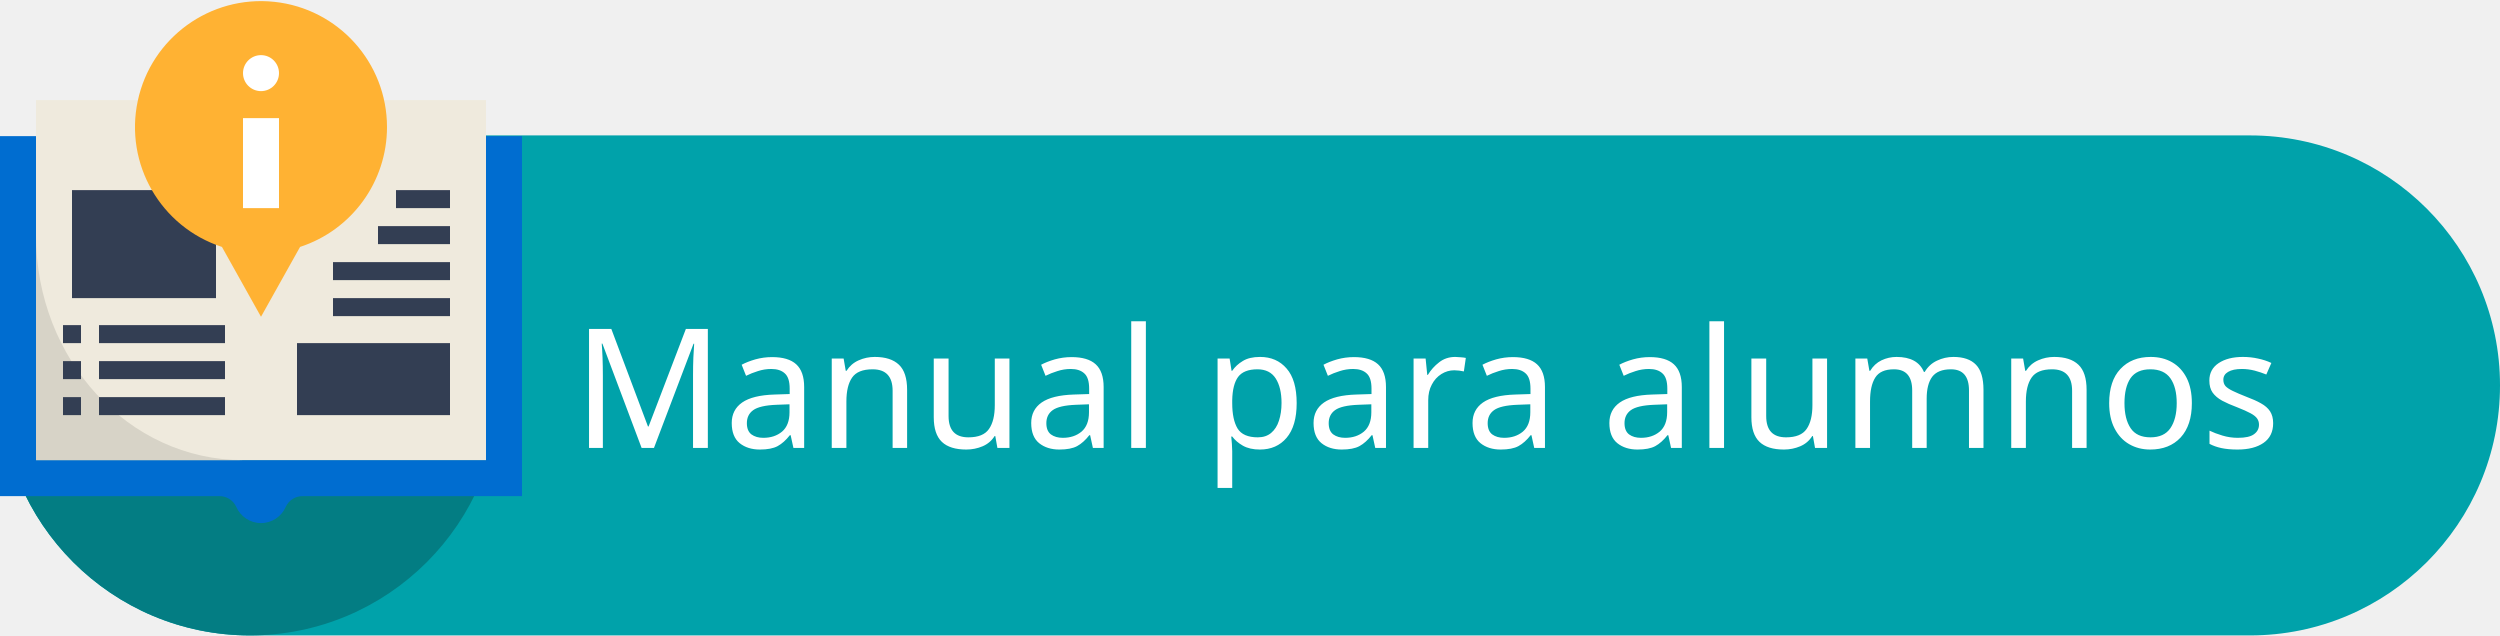
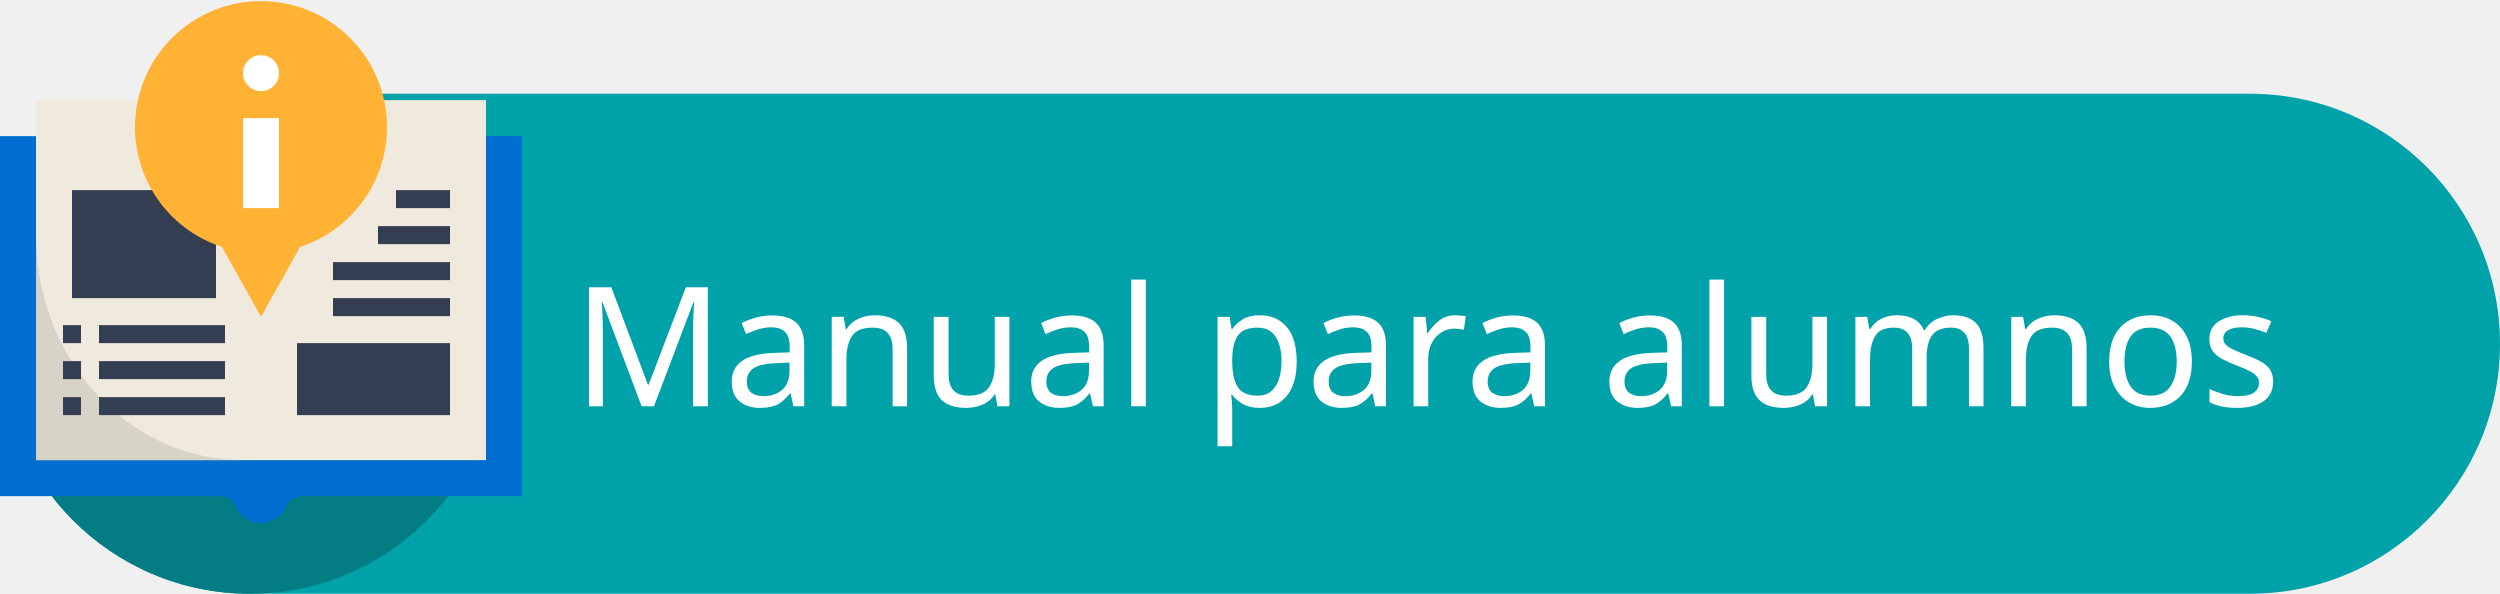
- <svg xmlns="http://www.w3.org/2000/svg" width="240px" height="61px" viewBox="0 0 240 61" version="1.1" id="svg872">
-   <defs id="defs876" />
-   <g id="layer2" style="opacity:1">
-     <g style="fill:none;fill-rule:evenodd" id="g1047">
-       <rect style="fill:#00a2aa" x="0" width="240" height="48" y="13" rx="24" id="rect1021" />
-       <circle style="fill:#037d83" cx="24" cy="37" r="24" id="circle1023" />
-       <path style="fill:#006dd0" d="M 46.656,44.172 H 3.456 V 13.068 H 0 v 34.56 h 21.03 c 0.699,-0.017 1.342,0.38 1.642,1.011 0.407,0.956 1.345,1.576 2.384,1.576 1.04,0 1.977,-0.62 2.384,-1.576 0.3,-0.632 0.943,-1.028 1.642,-1.01 h 21.03 v -34.56 h -3.456 z" id="path1025" />
-       <path style="fill:#efeadd;fill-rule:nonzero" d="m 3.456,9.612 h 43.2 v 34.56 h -43.2 z" id="path1027" />
-       <path style="fill:#333e53;fill-rule:nonzero" d="M 6.912,18.252 H 20.736 V 28.62 H 6.912 Z" id="path1029" />
-       <path style="fill:#ffb233" d="m 37.152,12.204 c -0.002,5.235 -3.37,9.875 -8.346,11.5 l -3.75,6.705 -3.75,-6.705 c -5.884,-1.919 -9.371,-7.97 -8.08,-14.023 1.291,-6.053 6.944,-10.156 13.099,-9.506 6.155,0.649 10.827,5.84 10.827,12.03 z" id="path1031" />
-       <path style="fill:#333e53;fill-rule:nonzero" d="M 28.512,32.94 H 43.2 v 6.912 H 28.512 Z" id="path1033" />
-       <path style="fill:#ffffff" d="m 23.328,11.34 h 3.456 v 8.64 h -3.456 z m 3.456,-4.32 c 0,0.955 -0.774,1.728 -1.728,1.728 -0.954,0 -1.728,-0.773 -1.728,-1.728 0,-0.954 0.774,-1.728 1.728,-1.728 0.954,0 1.728,0.774 1.728,1.728 z" id="path1035" />
-       <path style="fill:#d7d3c7;fill-rule:nonzero" d="m 3.456,22.572 v 21.6 h 19.872 c -10.984,0 -19.872,-9.66 -19.872,-21.6 z" id="path1037" />
-       <g style="fill:#333e53;fill-rule:nonzero" id="g1041">
-         <path d="m 0,12.96 h 1.728 v 1.728 H 0 Z m 3.456,0 h 12.096 v 1.728 H 3.456 Z M 0,16.416 h 1.728 v 1.728 H 0 Z m 3.456,0 h 12.096 v 1.728 H 3.456 Z M 0,19.872 H 1.728 V 21.6 H 0 Z m 3.456,0 H 15.552 V 21.6 H 3.456 Z M 25.92,10.368 h 11.232 v 1.728 H 25.92 Z m 0,-3.456 H 37.152 V 8.64 H 25.92 Z m 4.32,-3.456 h 6.912 V 5.184 H 30.24 Z M 31.968,0 h 5.184 v 1.728 h -5.184 z" transform="translate(6.048,18.252)" id="path1039" />
+ <svg xmlns="http://www.w3.org/2000/svg" width="240px" height="57px" viewBox="0 0 240 57" version="1.1">
+   <g id="Screens" stroke="none" stroke-width="1" fill="none" fill-rule="evenodd">
+     <g id="Introducción-" transform="translate(-340, -790)">
+       <g id="Group-2" transform="translate(165, 217)">
+         <g id="carta_padres-copy" transform="translate(175, 569)">
+           <rect id="Rectangle" fill="#00A2AA" x="0" y="13" width="240" height="48" rx="24" />
+           <circle id="Oval" fill="#037D83" cx="24" cy="37" r="24" />
+           <g id="manual" transform="translate(0, 4)">
+             <path d="M46.656,44.172 L3.456,44.172 L3.456,13.068 L0,13.068 L0,47.628 L21.03,47.628 C21.729,47.611 22.372,48.007 22.672,48.639 C23.079,49.595 24.017,50.215 25.056,50.215 C26.095,50.215 27.033,49.595 27.44,48.639 C27.74,48.007 28.383,47.611 29.082,47.628 L50.112,47.628 L50.112,13.068 L46.656,13.068 L46.656,44.172 Z" id="Path" fill="#006DD0" />
+             <polygon id="Path" fill="#EFEADD" fill-rule="nonzero" points="3.456 9.612 46.656 9.612 46.656 44.172 3.456 44.172" />
+             <polygon id="Path" fill="#333E53" fill-rule="nonzero" points="6.912 18.252 20.736 18.252 20.736 28.62 6.912 28.62" />
+             <path d="M37.152,12.204 C37.15,17.439 33.782,22.079 28.806,23.704 L25.056,30.409 L21.306,23.704 C15.422,21.785 11.935,15.734 13.226,9.681 C14.517,3.628 20.169,-0.475 26.325,0.175 C32.48,0.824 37.152,6.015 37.152,12.204 Z" id="Path" fill="#FFB233" />
+             <polygon id="Path" fill="#333E53" fill-rule="nonzero" points="28.512 32.94 43.2 32.94 43.2 39.852 28.512 39.852" />
+             <polygon id="Path" fill="#FFFFFF" points="23.328 11.34 26.784 11.34 26.784 19.98 23.328 19.98" />
+             <path d="M26.784,7.02 C26.784,7.975 26.01,8.748 25.056,8.748 C24.102,8.748 23.328,7.975 23.328,7.02 C23.328,6.066 24.102,5.292 25.056,5.292 C26.01,5.292 26.784,6.066 26.784,7.02 Z" id="Path" fill="#FFFFFF" />
+             <path d="M3.456,22.572 L3.456,44.172 L23.328,44.172 C12.344,44.172 3.456,34.511 3.456,22.572 Z" id="Path" fill="#D7D3C7" fill-rule="nonzero" />
+             <g id="Group" transform="translate(6.048, 18.252)" fill="#333E53" fill-rule="nonzero">
+               <polygon id="Path" points="0 12.96 1.728 12.96 1.728 14.688 0 14.688" />
+               <polygon id="Path" points="3.456 12.96 15.552 12.96 15.552 14.688 3.456 14.688" />
+               <polygon id="Path" points="0 16.416 1.728 16.416 1.728 18.144 0 18.144" />
+               <polygon id="Path" points="3.456 16.416 15.552 16.416 15.552 18.144 3.456 18.144" />
+               <polygon id="Path" points="0 19.872 1.728 19.872 1.728 21.6 0 21.6" />
+               <polygon id="Path" points="3.456 19.872 15.552 19.872 15.552 21.6 3.456 21.6" />
+               <polygon id="Path" points="25.92 10.368 37.152 10.368 37.152 12.096 25.92 12.096" />
+               <polygon id="Path" points="25.92 6.912 37.152 6.912 37.152 8.64 25.92 8.64" />
+               <polygon id="Path" points="30.24 3.456 37.152 3.456 37.152 5.184 30.24 5.184" />
+               <polygon id="Path" points="31.968 0 37.152 0 37.152 1.728 31.968 1.728" />
+             </g>
+           </g>
+           <text id="Manual-para-alumnos" font-family="Montserrat-Medium, Montserrat" font-size="16" font-weight="400" fill="#FFFFFF">
+             <tspan x="55" y="43">Manual para alumnos </tspan>
+           </text>
+         </g>
      </g>
-       <text style="font-weight:400;font-size:16px;font-family:Montserrat-Medium, Montserrat;fill:#ffffff" font-size="16" font-weight="400" id="text1045">
-         <tspan x="55" y="43" id="tspan1043">Manual para alumnos</tspan>
-       </text>
    </g>
  </g>
-   <g id="layer3" />
</svg>
